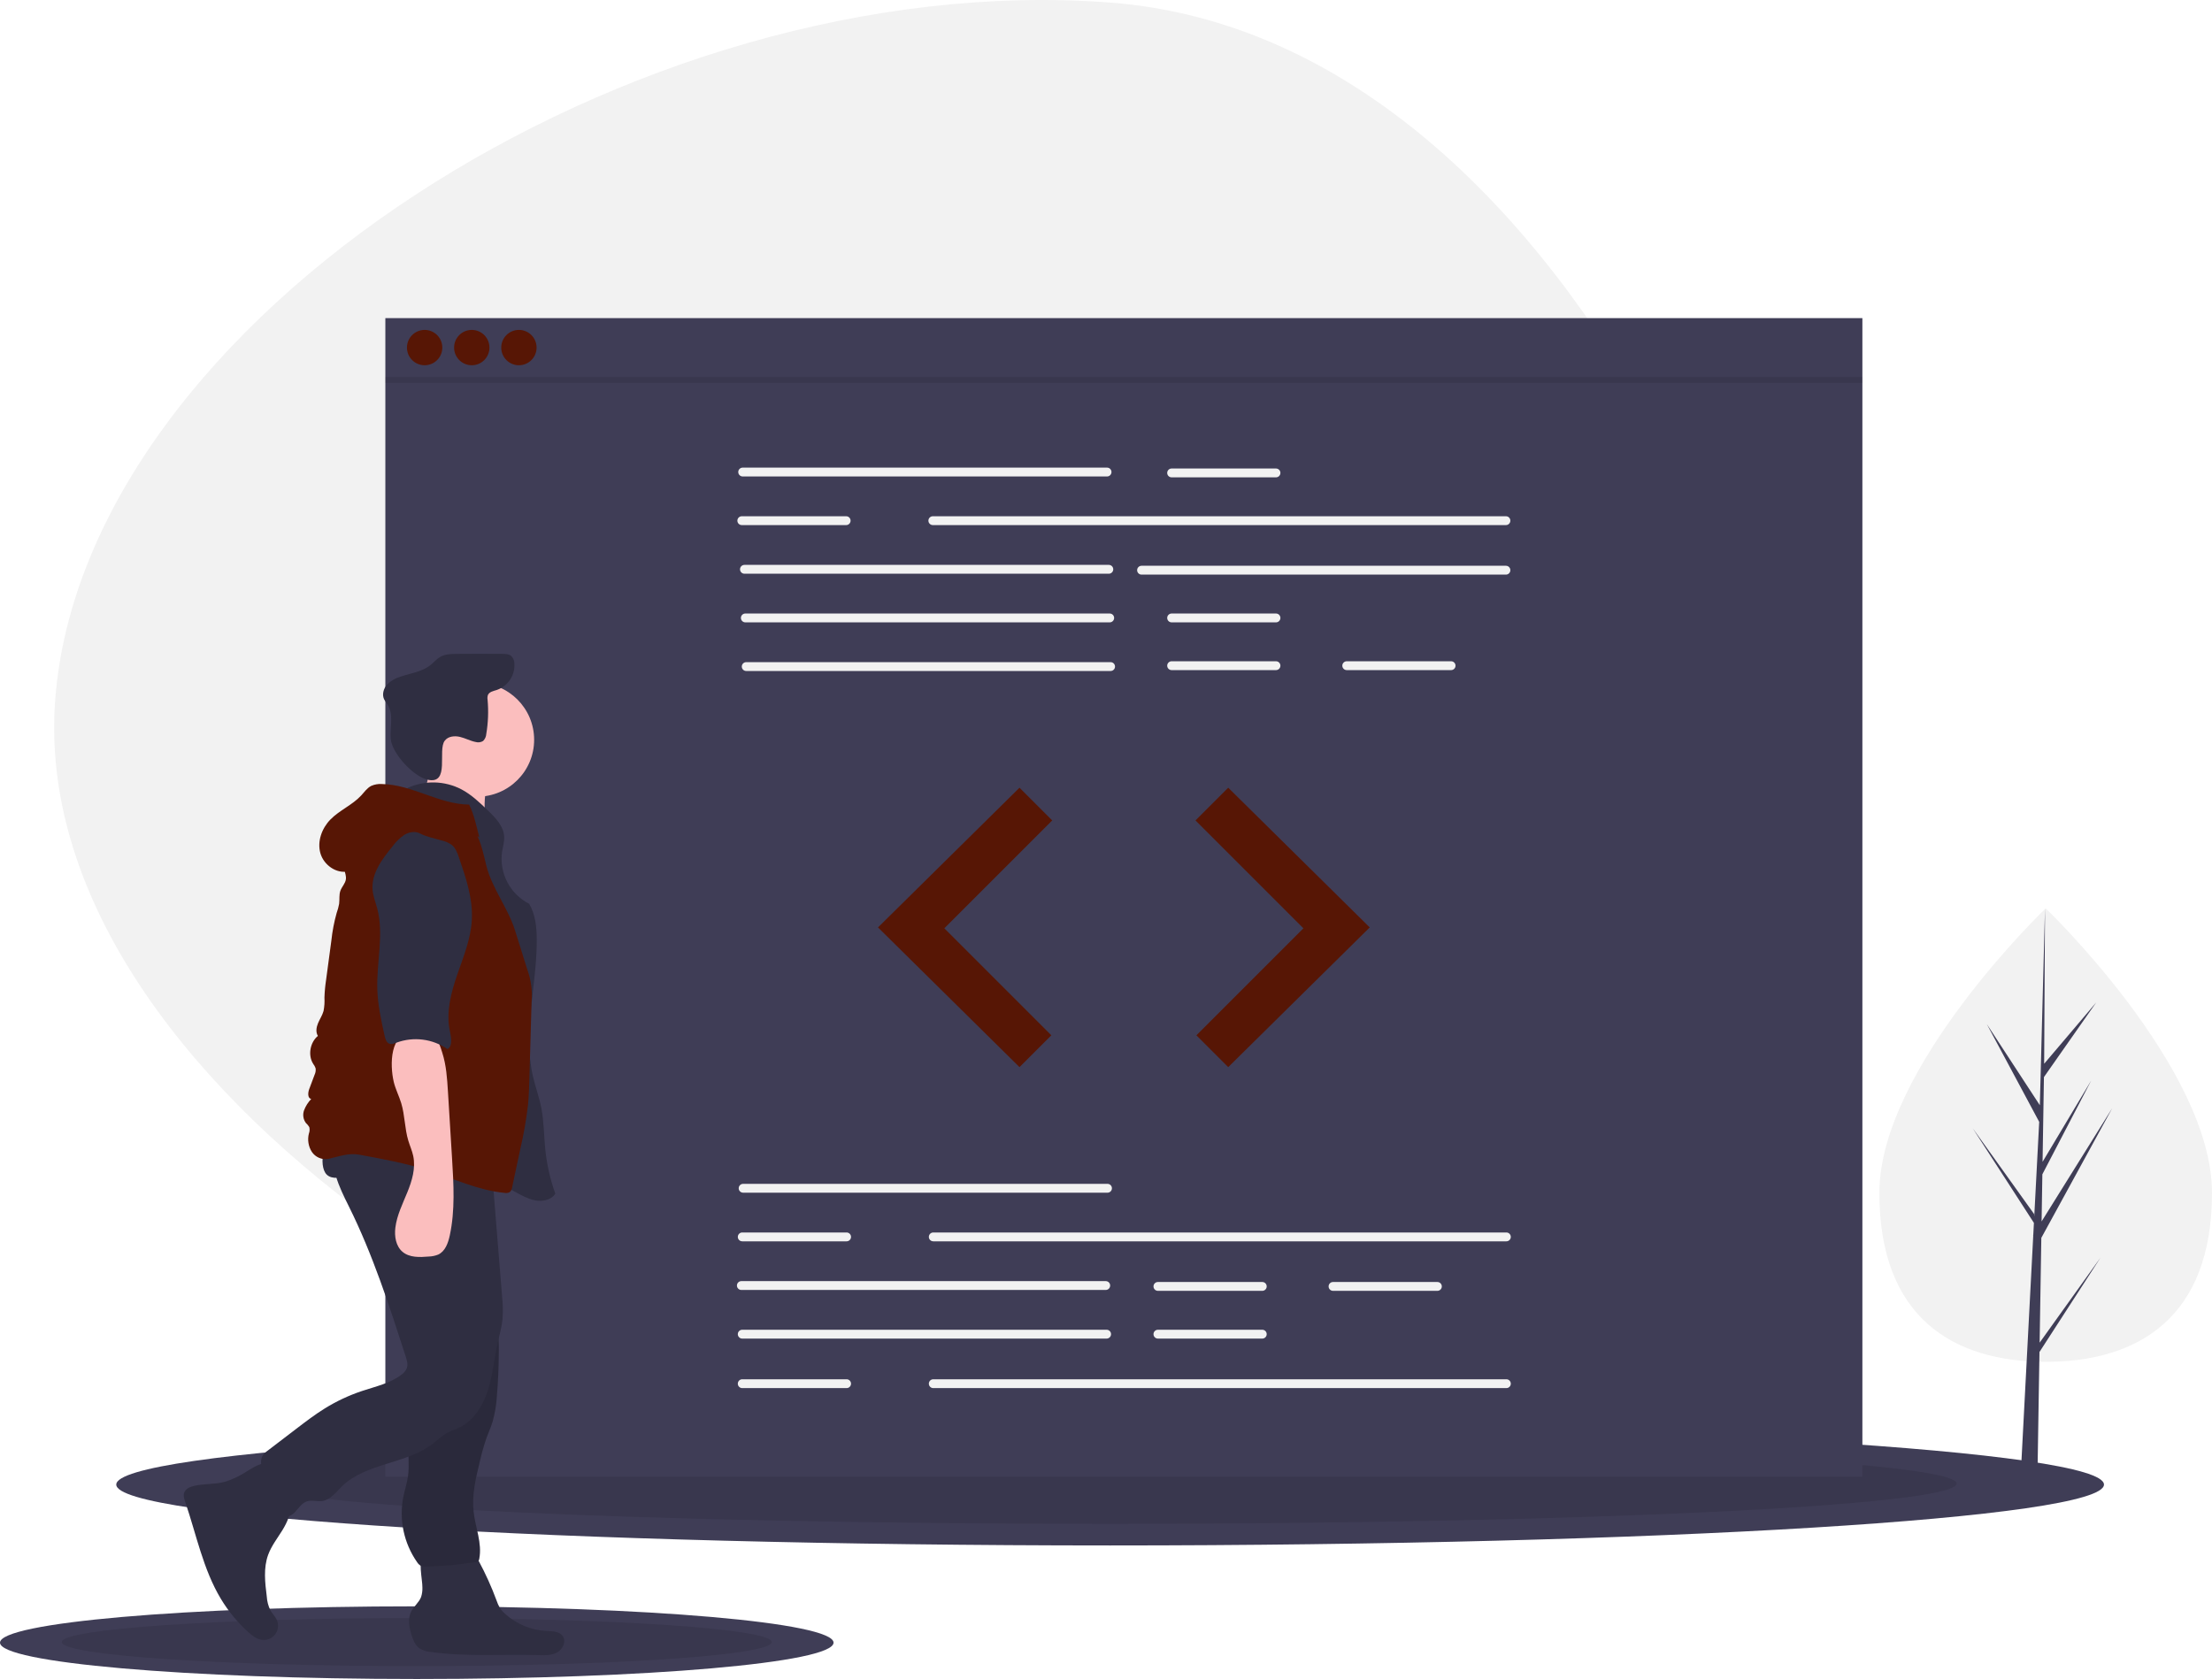
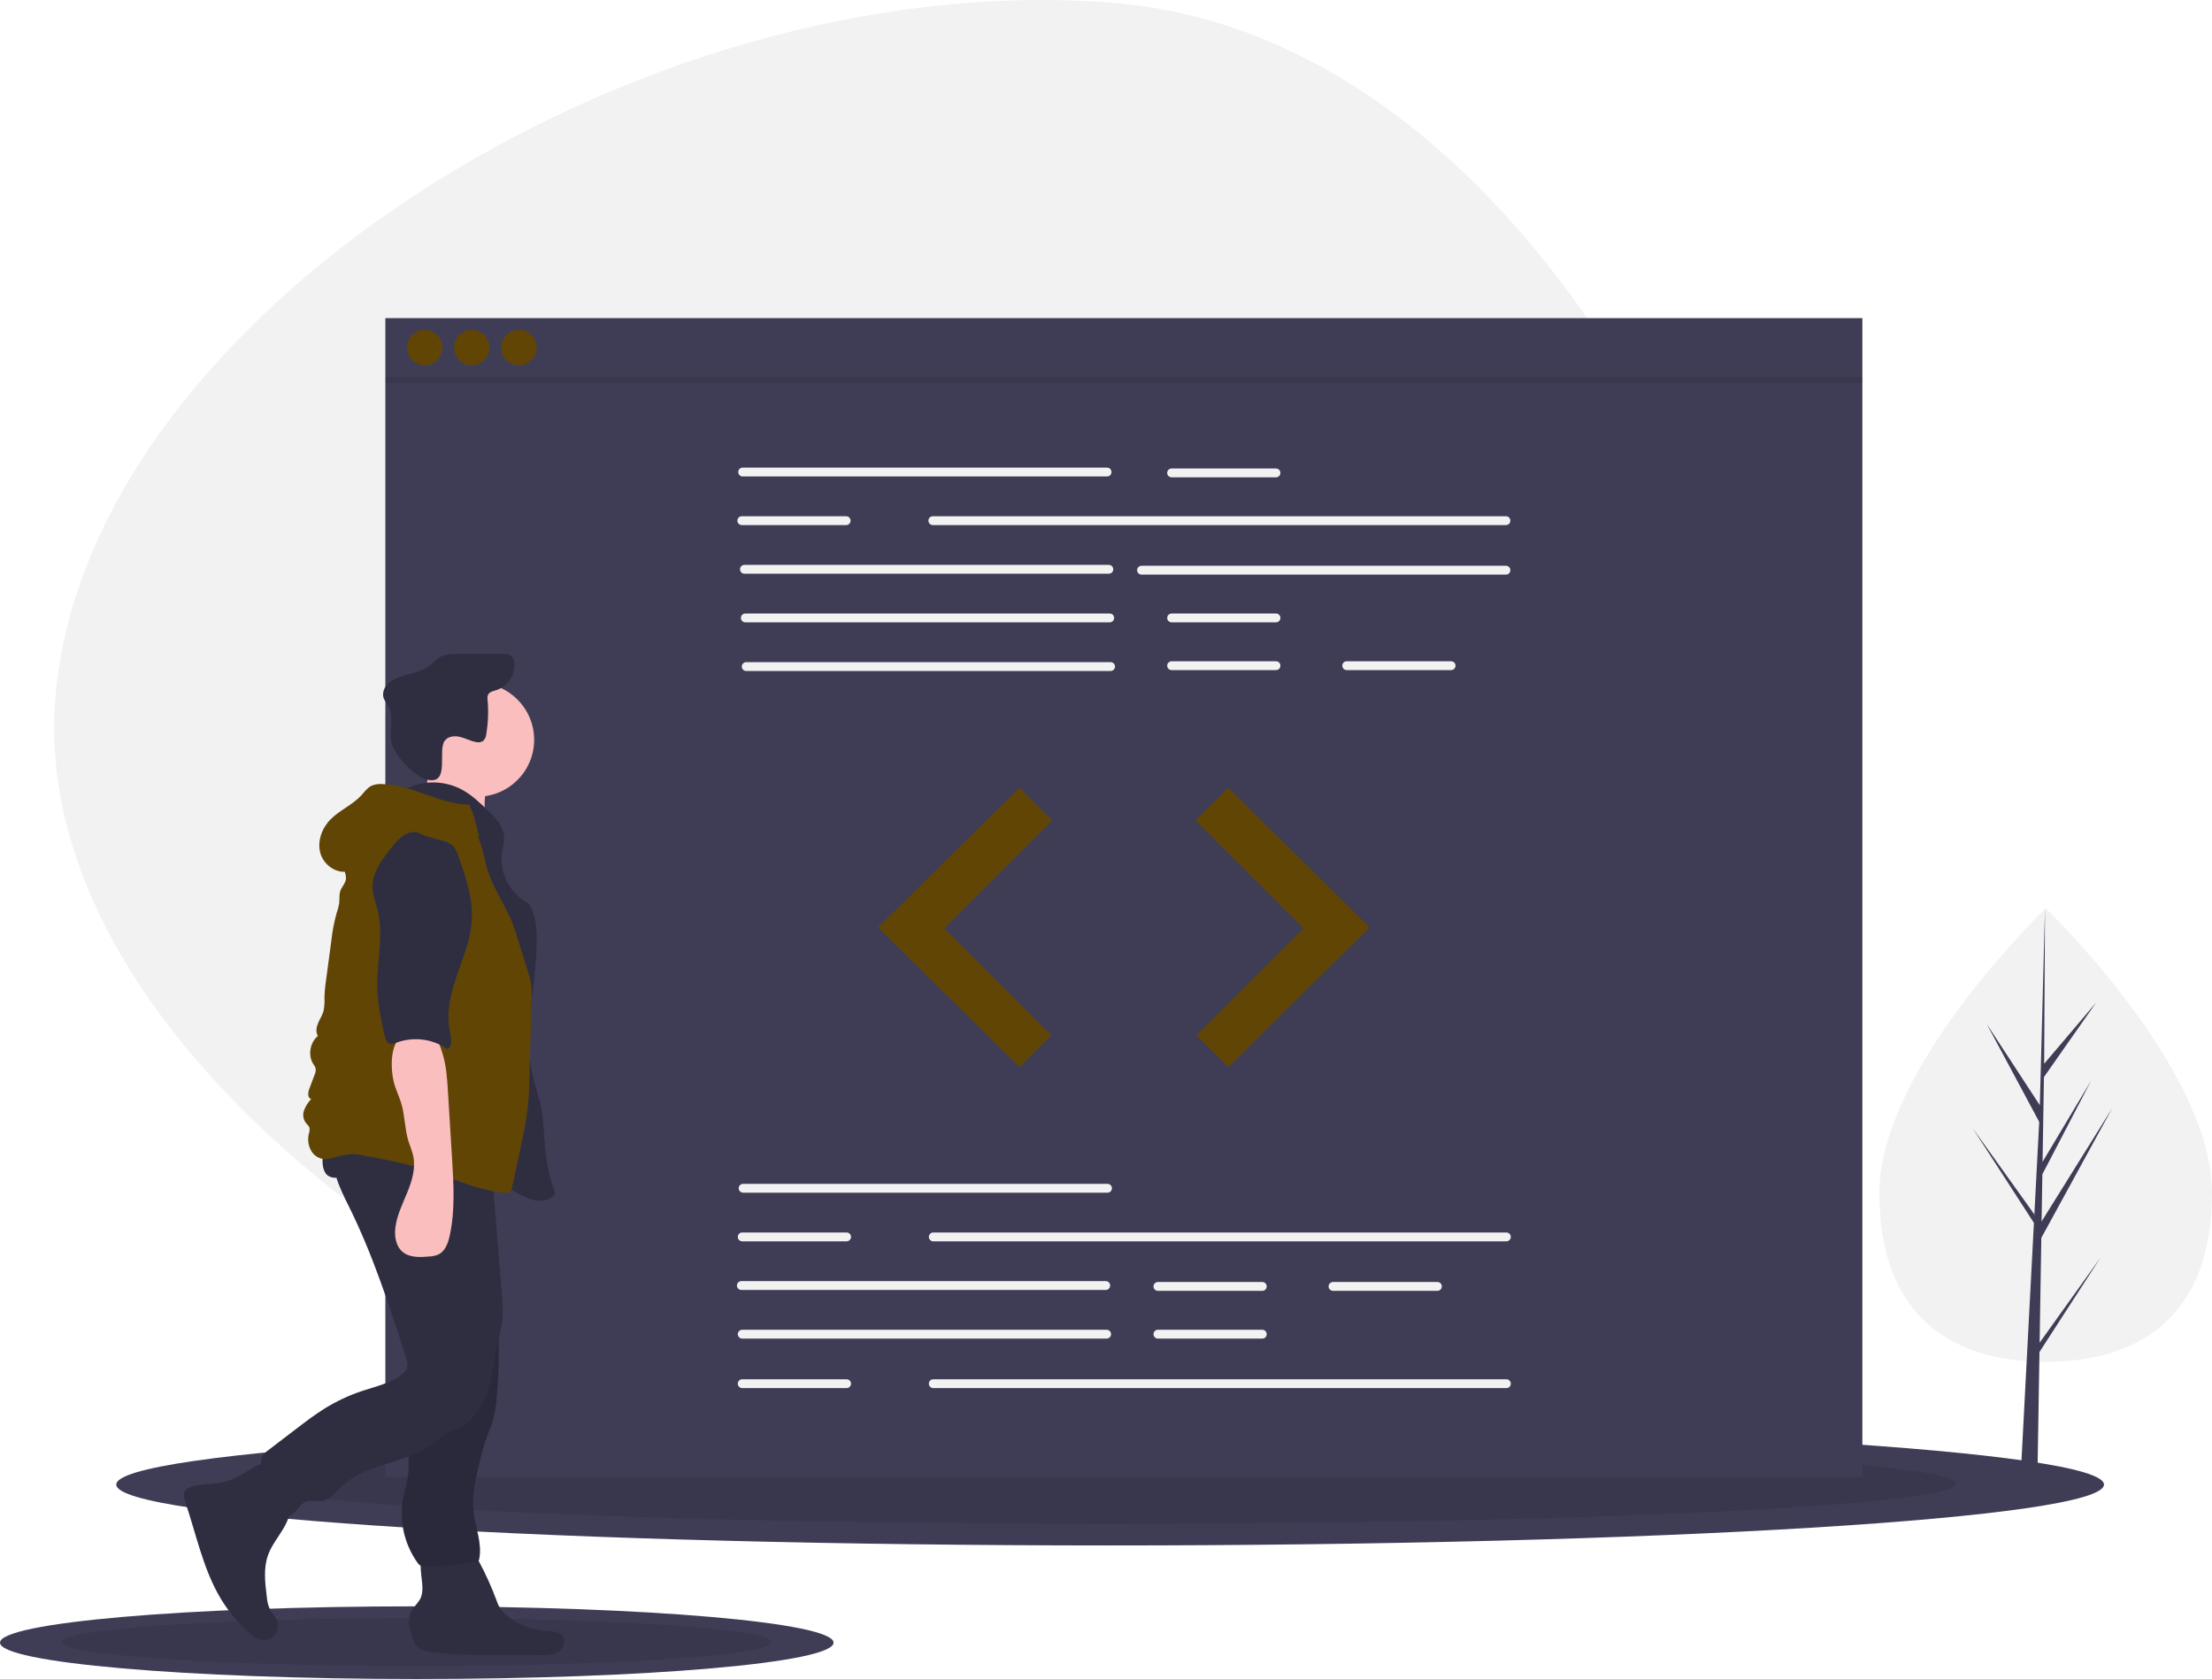
<svg xmlns="http://www.w3.org/2000/svg" data-name="Layer 1" width="1126.194" height="855" viewBox="0 0 1126.194 855">
  <path d="M544.864 755.938C302.465 737.49 13.394 549.672 28.111 356.28S322.797-17.142 565.196 1.305 947.128 381.167 932.41 574.558s-145.148 199.827-387.547 181.38z" fill="#f2f2f2" />
  <ellipse cx="565.194" cy="756" rx="506" ry="31" fill="#3f3d56" />
  <ellipse cx="565.194" cy="755.5" rx="431" ry="20.5" opacity=".1" />
  <ellipse cx="212.194" cy="836.5" rx="212.194" ry="18.5" fill="#3f3d56" />
  <ellipse cx="212.194" cy="836.202" rx="180.742" ry="12.234" opacity=".1" />
  <path fill="#3f3d56" d="M196.194 162h752v590h-752z" />
  <path d="M563.638 242.63H378.12a2.251 2.251 0 110-4.504h185.518a2.251 2.251 0 010 4.503zm203.079 24.765H474.932a2.251 2.251 0 010-4.503h291.785a2.251 2.251 0 110 4.503zM564.539 292.16H379.02a2.251 2.251 0 110-4.502h185.518a2.251 2.251 0 110 4.503zm202.178.45H581.199a2.251 2.251 0 010-4.502h185.518a2.251 2.251 0 110 4.503zm-201.728 24.316H379.471a2.251 2.251 0 010-4.503H564.99a2.251 2.251 0 110 4.503zm.451 24.766H379.921a2.251 2.251 0 010-4.503h185.517a2.251 2.251 0 110 4.503zm84.203-98.612h-53.134a2.251 2.251 0 010-4.503h53.134a2.251 2.251 0 110 4.502zm0 73.846h-53.134a2.251 2.251 0 010-4.503h53.134a2.251 2.251 0 110 4.503zm0 24.316h-53.134a2.251 2.251 0 110-4.503h53.134a2.251 2.251 0 110 4.503zm89.157 0h-53.134a2.251 2.251 0 010-4.503h53.133a2.251 2.251 0 110 4.503zm-307.996-73.847H377.67a2.251 2.251 0 010-4.503h53.134a2.251 2.251 0 010 4.503zM563.863 607.36H378.346a2.251 2.251 0 010-4.502h185.517a2.251 2.251 0 010 4.503zm-.9 49.532H377.445a2.251 2.251 0 110-4.503h185.518a2.251 2.251 0 010 4.503zm.45 24.766H377.895a2.251 2.251 0 110-4.503h185.518a2.251 2.251 0 110 4.503zm79.25-24.316H589.53a2.251 2.251 0 010-4.503h53.133a2.251 2.251 0 010 4.503zm0 24.316H589.53a2.251 2.251 0 010-4.503h53.133a2.251 2.251 0 110 4.503zm89.157-24.316h-53.134a2.251 2.251 0 110-4.503h53.134a2.251 2.251 0 010 4.503zm35.122-25.216H475.157a2.251 2.251 0 010-4.503h291.785a2.251 2.251 0 010 4.503zm-335.913 0h-53.134a2.251 2.251 0 010-4.503h53.134a2.251 2.251 0 010 4.503zm335.913 74.748H475.157a2.251 2.251 0 110-4.503h291.785a2.251 2.251 0 010 4.503zm-335.913 0h-53.134a2.251 2.251 0 110-4.503h53.134a2.251 2.251 0 110 4.503z" fill="#f2f2f2" />
-   <path fill="#571605" d="M519.06 401.13l-72.046 71.145 72.046 71.145 16.21-16.21-54.484-54.485 54.934-54.935-16.66-16.66zm106.267 0l72.046 71.145-72.046 71.145-16.21-16.21 54.485-54.485-54.935-54.935 16.66-16.66z" />
-   <circle cx="216.194" cy="177" r="9" fill="#571605" />
-   <circle cx="240.194" cy="177" r="9" fill="#571605" />
-   <circle cx="264.194" cy="177" r="9" fill="#571605" />
+   <path fill="#614505" d="M519.06 401.13l-72.046 71.145 72.046 71.145 16.21-16.21-54.484-54.485 54.934-54.935-16.66-16.66zm106.267 0l72.046 71.145-72.046 71.145-16.21-16.21 54.485-54.485-54.935-54.935 16.66-16.66z" />
+   <circle cx="216.194" cy="177" r="9" fill="#614505" />
+   <circle cx="240.194" cy="177" r="9" fill="#614505" />
+   <circle cx="264.194" cy="177" r="9" fill="#614505" />
  <path opacity=".1" d="M196.194 192h752v3h-752z" />
  <path d="M1126.194 607.454c0 63.77-37.911 86.037-84.677 86.037s-84.676-22.266-84.676-86.037 84.676-144.898 84.676-144.898 84.677 81.126 84.677 144.898z" fill="#f2f2f2" />
  <path fill="#3f3d56" d="M1038.433 683.736l.867-53.371 36.091-66.027-35.955 57.655.39-23.998 24.873-47.769-24.77 41.419.701-43.161 26.635-38.031-26.525 31.244.438-79.141-2.753 104.769.226-4.322-27.08-41.451 26.646 49.748-2.523 48.203-.075-1.28-31.219-43.621 31.124 48.141-.315 6.028-.057.091.026.495-6.402 122.296h8.553l1.026-63.168 31.049-48.024-30.971 43.275z" />
  <path d="M122.622 751.091a43.126 43.126 0 01-8.178 3.503c-5.08 1.387-10.508.878-15.638 2.063-2.1.485-4.386 1.499-5.054 3.548-.49 1.504.043 3.127.554 4.624 5.668 16.62 9.085 34.266 18.125 49.32a74.64 74.64 0 0013.992 16.988c2.056 1.852 4.385 3.664 7.136 3.955a7.248 7.248 0 007.37-10.182c-.81-1.801-2.317-3.197-3.289-4.916a18.757 18.757 0 01-1.819-6.99c-.893-7.11-1.754-14.538.71-21.266 1.651-4.512 4.681-8.359 7.206-12.447s4.621-8.772 4.06-13.544c-.384-3.257-1.972-6.237-3.65-9.054-1.682-2.823-5.005-10.409-8.383-11.35-3.507-.979-10.084 4.181-13.142 5.748zm92.435 57.409a14.019 14.019 0 01-.664 4.745c-1.057 2.793-3.68 4.706-5.036 7.367-1.885 3.7-1.03 8.174.218 12.135.783 2.483 1.81 5.067 3.913 6.602a12.893 12.893 0 005.954 1.908c18.036 2.496 36.358 1.064 54.558 1.587 3.317.095 6.83.211 9.725-1.41s4.686-5.697 2.717-8.368c-1.769-2.398-5.265-2.376-8.242-2.517a33.912 33.912 0 01-20.913-8.615 15.112 15.112 0 01-2.934-3.377 20.753 20.753 0 01-1.534-3.517 156.799 156.799 0 00-9.083-20.119c-.98-1.815-2.087-3.705-3.906-4.676a10.323 10.323 0 00-4.24-.926c-4.536-.294-16.283-1.838-19.79 1.69-3.242 3.26-.672 13.351-.743 17.491z" fill="#2f2e41" />
  <circle cx="242.971" cy="376.72" r="28.975" fill="#fbbebe" />
  <path d="M216.806 400.646c-1.724 4.614-4.647 8.947-8.9 11.43l40.074 8.174a42.453 42.453 0 01-.562-17.869 10.3 10.3 0 00.24-4.409c-.754-2.907-4.027-4.306-6.955-4.974-7.314-1.667-13.782-2.561-20.579-5.792-2.077 3.557-1.787 9.34-3.318 13.44z" fill="#fbbebe" />
  <path d="M207.57 401.227a31.338 31.338 0 0127.314.714c5.138 2.707 9.392 6.794 13.571 10.826 3.853 3.717 7.963 7.972 8.236 13.319.133 2.59-.676 5.122-1.084 7.683a25.766 25.766 0 0013.78 26.47c3.184 5.303 3.84 11.729 3.89 17.914.185 23.436-7.21 47.16-1.93 69.995 1.239 5.362 3.16 10.554 4.231 15.952 1.387 6.99 1.319 14.18 2.044 21.27a95.266 95.266 0 005.114 22.495c-1.744 2.774-5.374 3.837-8.643 3.613s-6.325-1.644-9.242-3.136c-14.123-7.227-27.059-16.757-41.687-22.9-9.677-4.063-19.987-6.595-29.376-11.288s-18.12-12.142-20.99-22.238c-1.241-4.365-1.318-8.965-1.385-13.503-.286-19.114-.55-38.436 3.61-57.094 3.669-16.453 10.741-32.194 12.284-48.98.502-5.465.513-11.314 3.566-15.874 4.315-6.445 13.632-8.114 16.698-15.238z" fill="#2f2e41" />
  <path d="M226.492 377.13c1.707-2.228 5-2.531 7.727-1.872s5.243 2.064 7.998 2.598a4.675 4.675 0 003.743-.526 5.444 5.444 0 001.616-3.57 68.163 68.163 0 00.67-17.38 5.147 5.147 0 01.16-2.438c.681-1.643 2.762-2.034 4.461-2.562a13.316 13.316 0 009.013-13.633 5.42 5.42 0 00-1.657-3.74c-1.175-.958-2.82-1.017-4.336-1.029q-11.683-.094-23.366.006c-2.883.024-5.91.095-8.41 1.532-1.847 1.063-3.221 2.773-4.88 4.112-4.326 3.491-10.178 4.201-15.441 5.99a15.308 15.308 0 00-6.768 4.036c-1.75 2-2.592 4.974-1.492 7.393a26.252 26.252 0 001.886 2.904c3.105 4.964 1.038 11.403 1.502 17.24.579 7.288 11.365 19.111 18.679 20.836 11.807 2.784 4.986-15.113 8.895-19.898zm-16.358 319.553c.745 5.321 1.701 10.661 1.446 16.029-.357 7.493-3.06 14.714-3.56 22.2-.372 5.59.49 11.241-.286 16.79-.497 3.554-1.656 6.979-2.373 10.494a43.395 43.395 0 006.973 33.266 5.448 5.448 0 002.024 1.96 5.714 5.714 0 002.507.333 179.947 179.947 0 0025.17-2.288 2.414 2.414 0 001.617-.713 2.266 2.266 0 00.35-.954c1.545-7.936-1.976-15.893-2.871-23.928-.956-8.58 1.103-17.178 3.146-25.565a113.548 113.548 0 013.467-12.228c.988-2.697 2.181-5.32 3.037-8.063a61.46 61.46 0 002.202-13.202q.892-10.575.945-21.2a88.958 88.958 0 00-1.665-20.01c-1.878-8.337-5.724-16.08-9.536-23.73a15.029 15.029 0 00-5.618 2.67 125.38 125.38 0 01-15.35 8.481c-3.567 1.657-10.522 2.834-12.786 6.286-2.232 3.405-.792 10.35-.621 14.106q.439 9.667 1.782 19.266z" fill="#2f2e41" />
  <path d="M210.134 696.683c.745 5.321 1.701 10.661 1.446 16.029-.357 7.493-3.06 14.714-3.56 22.2-.372 5.59.49 11.241-.286 16.79-.497 3.554-1.656 6.979-2.373 10.494a43.395 43.395 0 006.973 33.266 5.448 5.448 0 002.024 1.96 5.714 5.714 0 002.507.333 179.947 179.947 0 0025.17-2.288 2.414 2.414 0 001.617-.713 2.266 2.266 0 00.35-.954c1.545-7.936-1.976-15.893-2.871-23.928-.956-8.58 1.103-17.178 3.146-25.565a113.548 113.548 0 013.467-12.228c.988-2.697 2.181-5.32 3.037-8.063a61.46 61.46 0 002.202-13.202q.892-10.575.945-21.2a88.958 88.958 0 00-1.665-20.01c-1.878-8.337-5.724-16.08-9.536-23.73a15.029 15.029 0 00-5.618 2.67 125.38 125.38 0 01-15.35 8.481c-3.567 1.657-10.522 2.834-12.786 6.286-2.232 3.405-.792 10.35-.621 14.106q.439 9.667 1.782 19.266z" opacity=".1" />
  <path d="M170.961 583.018c-3.848 10.36 1.808 21.554 6.722 31.452 12.106 24.386 20.513 50.408 28.875 76.317.626 1.941 1.252 4.059.554 5.975a7.825 7.825 0 01-2.822 3.347c-5.766 4.379-13.107 5.938-19.975 8.23a90.184 90.184 0 00-18.943 8.88c-4.976 3.083-9.639 6.643-14.291 10.197l-14.812 11.312a9.903 9.903 0 00-2.476 2.397c-1.429 2.241-.844 5.167-.132 7.728a131.432 131.432 0 007.252 19.792 6.911 6.911 0 002.63 3.447c2.312 1.242 5.14-.405 6.905-2.347s3.292-4.36 5.78-5.193c2.487-.833 5.223.176 7.819-.189 4.198-.59 6.986-4.457 10.012-7.426 12.366-12.131 33.01-11.251 46.613-21.977a59.228 59.228 0 016.23-4.868c2.3-1.36 4.908-2.105 7.294-3.307 7.257-3.654 11.819-11.208 14.262-18.957s3.141-15.928 4.897-23.86c.908-4.101 2.103-8.158 2.507-12.339a66.094 66.094 0 00-.253-11.666l-4.908-60.715c-.4-4.943-.8-9.893-1.576-14.79-14.577.52-29.143 1.107-43.728 1.28-11.605.136-23.424.948-34.436-2.72z" fill="#2f2e41" />
  <path d="M165.602 597.221c1.978 3.18 6.79 3.114 10.105 1.37s5.889-4.672 9.21-6.4c4.464-2.323 9.747-2.236 14.777-2.094 7.963.225 16.025.465 23.687 2.647 7.924 2.257 15.64 6.603 23.834 5.736 1.425-.15 2.985-.56 3.76-1.765a5.544 5.544 0 00.62-2.836l.268-7.159a6.464 6.464 0 00-.57-3.625 6.082 6.082 0 00-2.716-2.08c-11.663-5.646-24.964-6.697-37.915-7.14q-9.874-.34-19.757-.28c-5.591.035-12.303-.774-17.739.72-7.295 2.005-11.265 16.954-7.563 22.906z" fill="#2f2e41" />
-   <path d="M238.84 409.726c-15.283-.136-29.132-10.223-44.413-10.469a11.514 11.514 0 00-5.392.93c-2.13 1.073-3.53 3.147-5.147 4.9-4.518 4.892-11.061 7.504-15.703 12.28-4.352 4.478-6.773 11.15-5.055 17.153s8.204 10.609 14.28 9.165a36.8 36.8 0 0114.336-19.479 72.887 72.887 0 0111.206-5.882c6.868-3.112 14.547-6.283 21.718-3.95a30.638 30.638 0 017.409 4.04l11.954 8.03c-1.393-5.494-2.646-11.656-5.194-16.718z" fill="#571605" />
-   <path d="M175.65 438.374c-2.03 2.532.893 6.2.446 9.413-.298 2.135-2.055 3.766-2.786 5.793-.758 2.1-.356 4.427-.644 6.642a28.489 28.489 0 01-1.275 4.73 84.975 84.975 0 00-2.686 14.025l-2.675 19.975a75.681 75.681 0 00-.846 9.078 27.107 27.107 0 01-.452 6.787c-.592 2.183-1.904 4.093-2.786 6.176s-1.292 4.602-.1 6.524c-3.991 3.325-5.178 9.854-2.387 14.235a7.9 7.9 0 011.23 2.265 5.82 5.82 0 01-.542 3.34l-2.704 7.207c-.693 1.845-.912 4.653 1.013 5.074a17.006 17.006 0 00-3.651 5.767 6.866 6.866 0 00.972 6.506 8.289 8.289 0 011.695 2.056 5.473 5.473 0 01-.196 3.243 11.906 11.906 0 001.473 9.334 8.371 8.371 0 008.418 3.608c5.41-1.22 10.273-3.147 15.728-2.146 11.746 2.156 23.53 4.32 34.906 7.952 12.984 4.146 25.556 10.225 39.126 11.5a3.798 3.798 0 002.617-.406 3.93 3.93 0 001.21-2.488l4.194-19.665a202.363 202.363 0 003.855-22.027c.477-4.781.613-9.59.75-14.393l1.08-38.23a38.197 38.197 0 00-2.2-16.62l-6.218-19.848c-3.548-11.327-11.687-21.372-14.585-32.882-1.834-7.285-3.19-15.103-8.108-20.781-7.013-8.095-19.145-9.354-29.764-7.962-4.797.628-9.636 1.714-13.785 4.201-4.798 2.877-8.333 7.41-11.753 11.837-2.818 3.649-5.687 6.582-8.57 10.18z" fill="#571605" />
+   <path d="M238.84 409.726c-15.283-.136-29.132-10.223-44.413-10.469a11.514 11.514 0 00-5.392.93c-2.13 1.073-3.53 3.147-5.147 4.9-4.518 4.892-11.061 7.504-15.703 12.28-4.352 4.478-6.773 11.15-5.055 17.153s8.204 10.609 14.28 9.165a36.8 36.8 0 0114.336-19.479 72.887 72.887 0 0111.206-5.882c6.868-3.112 14.547-6.283 21.718-3.95a30.638 30.638 0 017.409 4.04l11.954 8.03c-1.393-5.494-2.646-11.656-5.194-16.718z" fill="#614505" />
+   <path d="M175.65 438.374c-2.03 2.532.893 6.2.446 9.413-.298 2.135-2.055 3.766-2.786 5.793-.758 2.1-.356 4.427-.644 6.642a28.489 28.489 0 01-1.275 4.73 84.975 84.975 0 00-2.686 14.025l-2.675 19.975a75.681 75.681 0 00-.846 9.078 27.107 27.107 0 01-.452 6.787c-.592 2.183-1.904 4.093-2.786 6.176s-1.292 4.602-.1 6.524c-3.991 3.325-5.178 9.854-2.387 14.235a7.9 7.9 0 011.23 2.265 5.82 5.82 0 01-.542 3.34l-2.704 7.207c-.693 1.845-.912 4.653 1.013 5.074a17.006 17.006 0 00-3.651 5.767 6.866 6.866 0 00.972 6.506 8.289 8.289 0 011.695 2.056 5.473 5.473 0 01-.196 3.243 11.906 11.906 0 001.473 9.334 8.371 8.371 0 008.418 3.608c5.41-1.22 10.273-3.147 15.728-2.146 11.746 2.156 23.53 4.32 34.906 7.952 12.984 4.146 25.556 10.225 39.126 11.5a3.798 3.798 0 002.617-.406 3.93 3.93 0 001.21-2.488l4.194-19.665a202.363 202.363 0 003.855-22.027c.477-4.781.613-9.59.75-14.393l1.08-38.23a38.197 38.197 0 00-2.2-16.62l-6.218-19.848c-3.548-11.327-11.687-21.372-14.585-32.882-1.834-7.285-3.19-15.103-8.108-20.781-7.013-8.095-19.145-9.354-29.764-7.962-4.797.628-9.636 1.714-13.785 4.201-4.798 2.877-8.333 7.41-11.753 11.837-2.818 3.649-5.687 6.582-8.57 10.18z" fill="#614505" />
  <path d="M200.444 550.823c.875 3.773 2.712 7.252 3.837 10.957 1.884 6.21 1.725 12.896 3.605 19.106.79 2.606 1.933 5.109 2.5 7.773 1.32 6.21-.608 12.635-3.004 18.515s-5.313 11.678-6.09 17.98c-.549 4.438.238 9.45 3.66 12.33 3.551 2.99 8.712 2.788 13.338 2.39a14.016 14.016 0 004.841-1.008c3.538-1.673 5.028-5.86 5.855-9.685 2.771-12.819 1.98-26.106 1.174-39.196l-2.106-34.235c-.405-6.59-.84-13.318-2.87-19.646-.74-2.302-2.027-6.954-4.13-8.424-2.082-1.455-8.03-1.52-10.608-1.641-12.098-.569-11.963 16.317-10.002 24.784z" fill="#fbbebe" />
  <path d="M213.848 424.423c-2.47-1.293-5.583-.736-7.972.705a24.568 24.568 0 00-5.972 5.798c-5.338 6.517-10.99 13.995-10.198 22.382.296 3.145 1.5 6.12 2.317 9.172 3.58 13.38-.379 27.53.075 41.373.263 7.999 2.003 15.867 3.737 23.68.353 1.594.92 3.44 2.462 3.977 1.16.403 2.41-.115 3.558-.551a28.371 28.371 0 0125.963 3.272c2.865-1.529 1.791-6.363 1.149-9.546-1.909-9.457.682-19.214 3.828-28.335s6.91-18.23 7.432-27.865c.59-10.916-3.029-21.57-6.6-31.903-.78-2.255-1.631-4.62-3.438-6.178a13.665 13.665 0 00-5.203-2.377c-3.793-1.121-7.634-1.769-11.138-3.604z" fill="#2f2e41" />
</svg>
